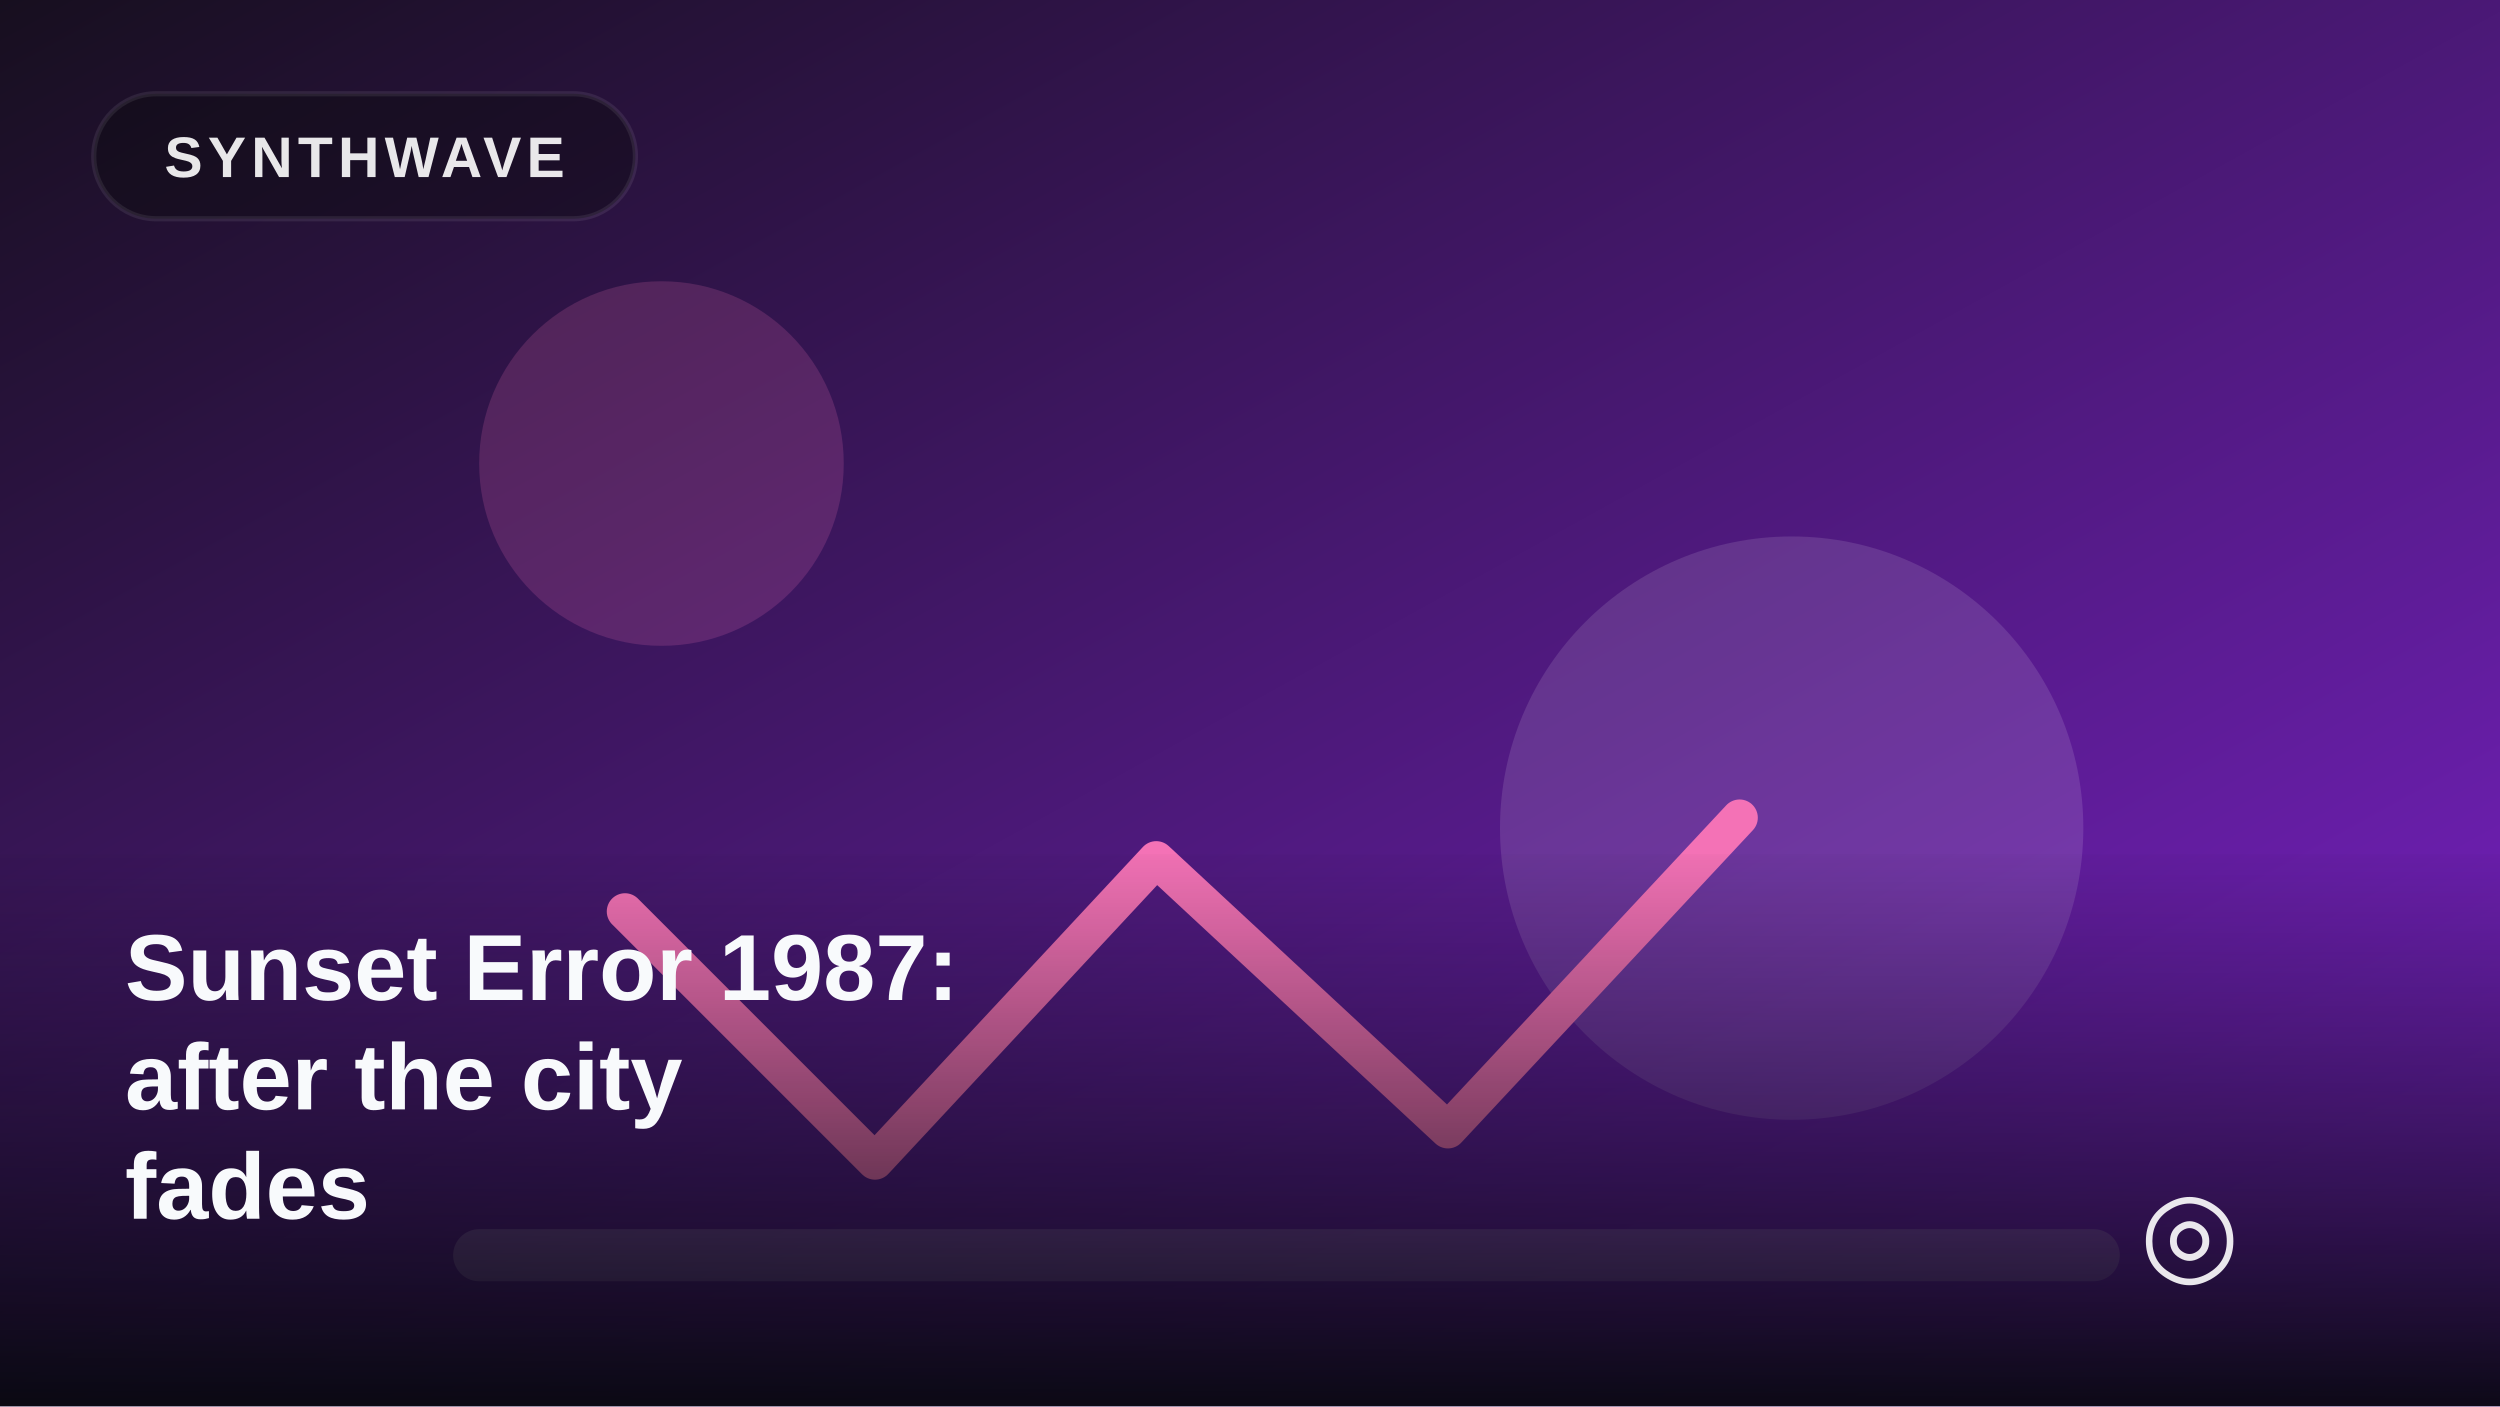
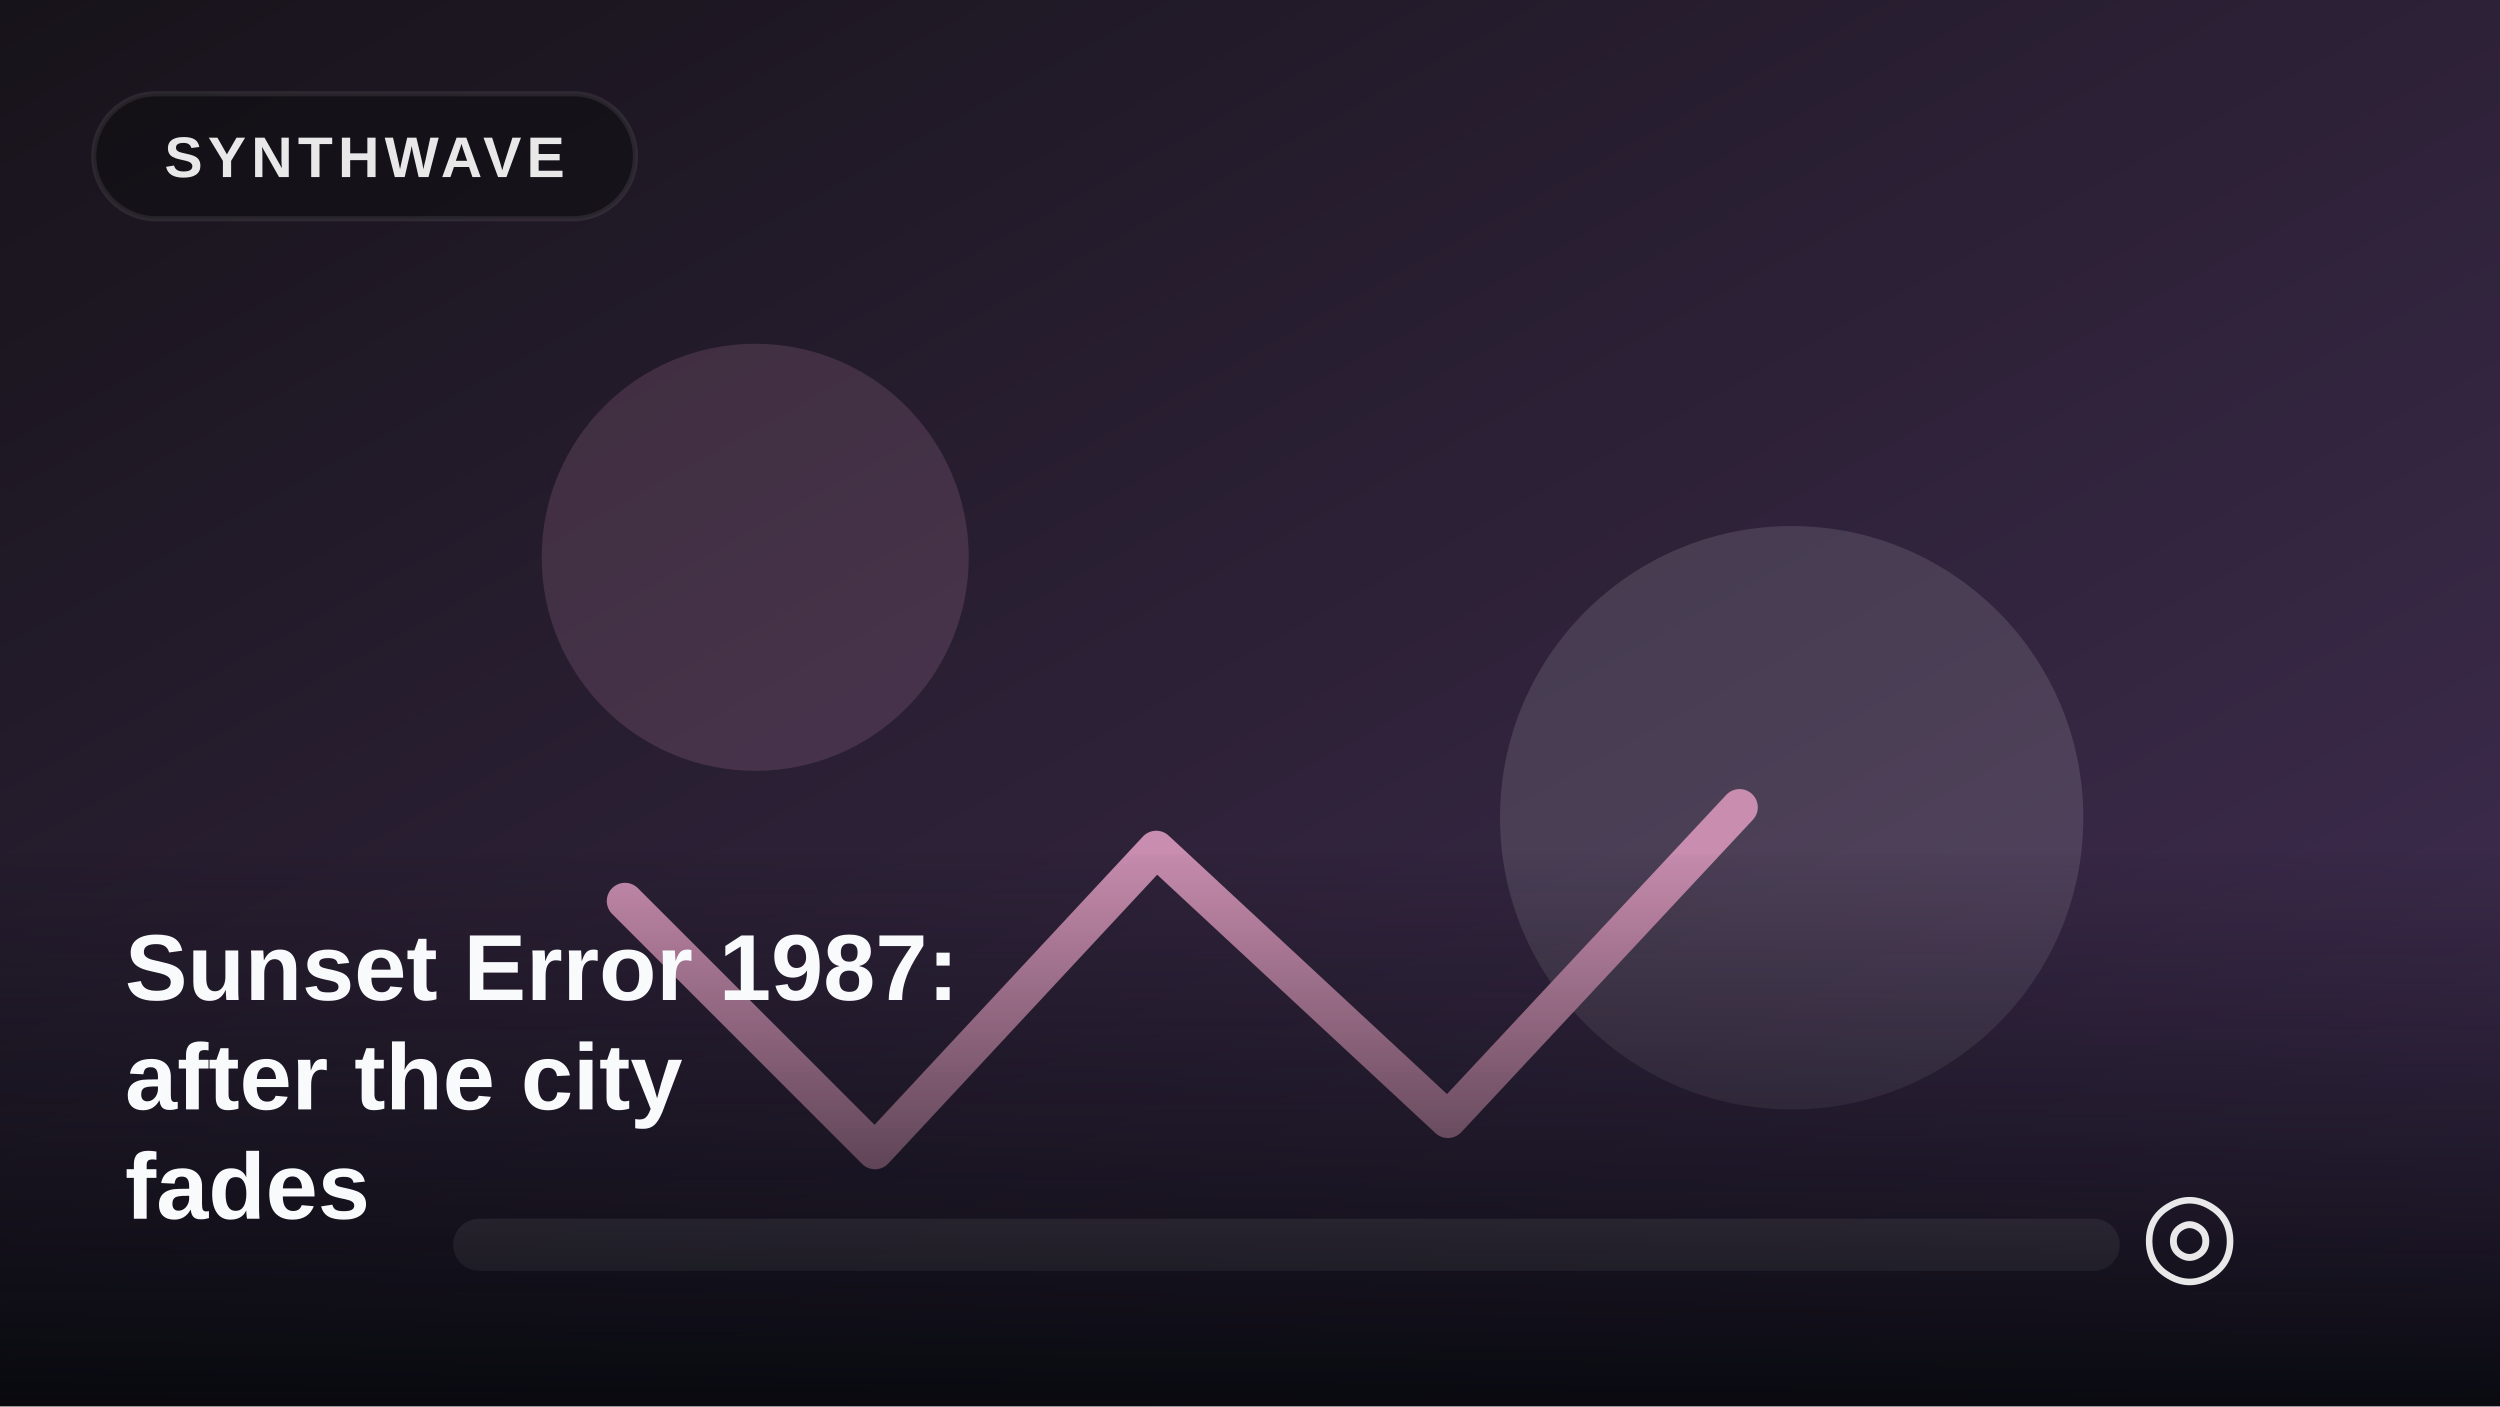
<svg xmlns="http://www.w3.org/2000/svg" viewBox="0 0 480 270" preserveAspectRatio="xMidYMid slice">
  <defs>
    <linearGradient id="bg-62" x1="0" y1="0" x2="1" y2="1">
-       <stop offset="0%" stop-color="#170f1f" />
-       <stop offset="100%" stop-color="#7e22ce" />
+       <stop offset="0%" stop-color="#17131a" />
+       <stop offset="100%" stop-color="#432f55" />
    </linearGradient>
    <linearGradient id="panel-62" x1="0" y1="1" x2="0" y2="0">
      <stop offset="0%" stop-color="rgba(6,8,12,0.94)" />
      <stop offset="100%" stop-color="rgba(6,8,12,0.02)" />
    </linearGradient>
  </defs>
  <rect width="480" height="270" fill="url(#bg-62)" />
-   <circle cx="127" cy="89" r="35" fill="#f472b6" opacity="0.18" />
-   <circle cx="344" cy="159" r="56" fill="rgba(255,255,255,0.12)" />
-   <path d="M92 241H402" fill="none" stroke="rgba(255,255,255,0.2)" stroke-width="10" stroke-linecap="round" />
-   <path d="M120 175L168 223L222 165L278 217L334 157" fill="none" stroke="#f472b6" stroke-width="7" stroke-linecap="round" stroke-linejoin="round" />
+   <circle cx="145" cy="107" r="41" fill="#c98daf" opacity="0.18" />
+   <circle cx="344" cy="157" r="56" fill="rgba(255,255,255,0.12)" />
+   <path d="M92 239H402" fill="none" stroke="rgba(255,255,255,0.2)" stroke-width="10" stroke-linecap="round" />
+   <path d="M120 173L168 221L222 163L278 215L334 155" fill="none" stroke="#c98daf" stroke-width="7" stroke-linecap="round" stroke-linejoin="round" />
  <rect y="164" width="480" height="106" fill="url(#panel-62)" />
  <rect x="18" y="18" width="104" height="24" rx="12" fill="rgba(10,10,12,0.42)" stroke="rgba(255,255,255,0.08)" />
  <text x="70" y="34" fill="rgba(255,255,255,0.9)" font-family="Arial, sans-serif" font-size="11" font-weight="700" text-anchor="middle" letter-spacing="1">SYNTHWAVE</text>
  <text x="24" y="192" fill="#f8fafc" fill-opacity="1" font-family="Arial, sans-serif" font-size="18" font-weight="800">
    <tspan x="24" dy="0">Sunset Error 1987:</tspan>
    <tspan x="24" dy="21">after the city</tspan>
    <tspan x="24" dy="21">fades</tspan>
  </text>
  <text x="430" y="244" fill="rgba(255,255,255,0.9)" font-family="Arial, sans-serif" font-size="22" text-anchor="end">◎</text>
</svg>
